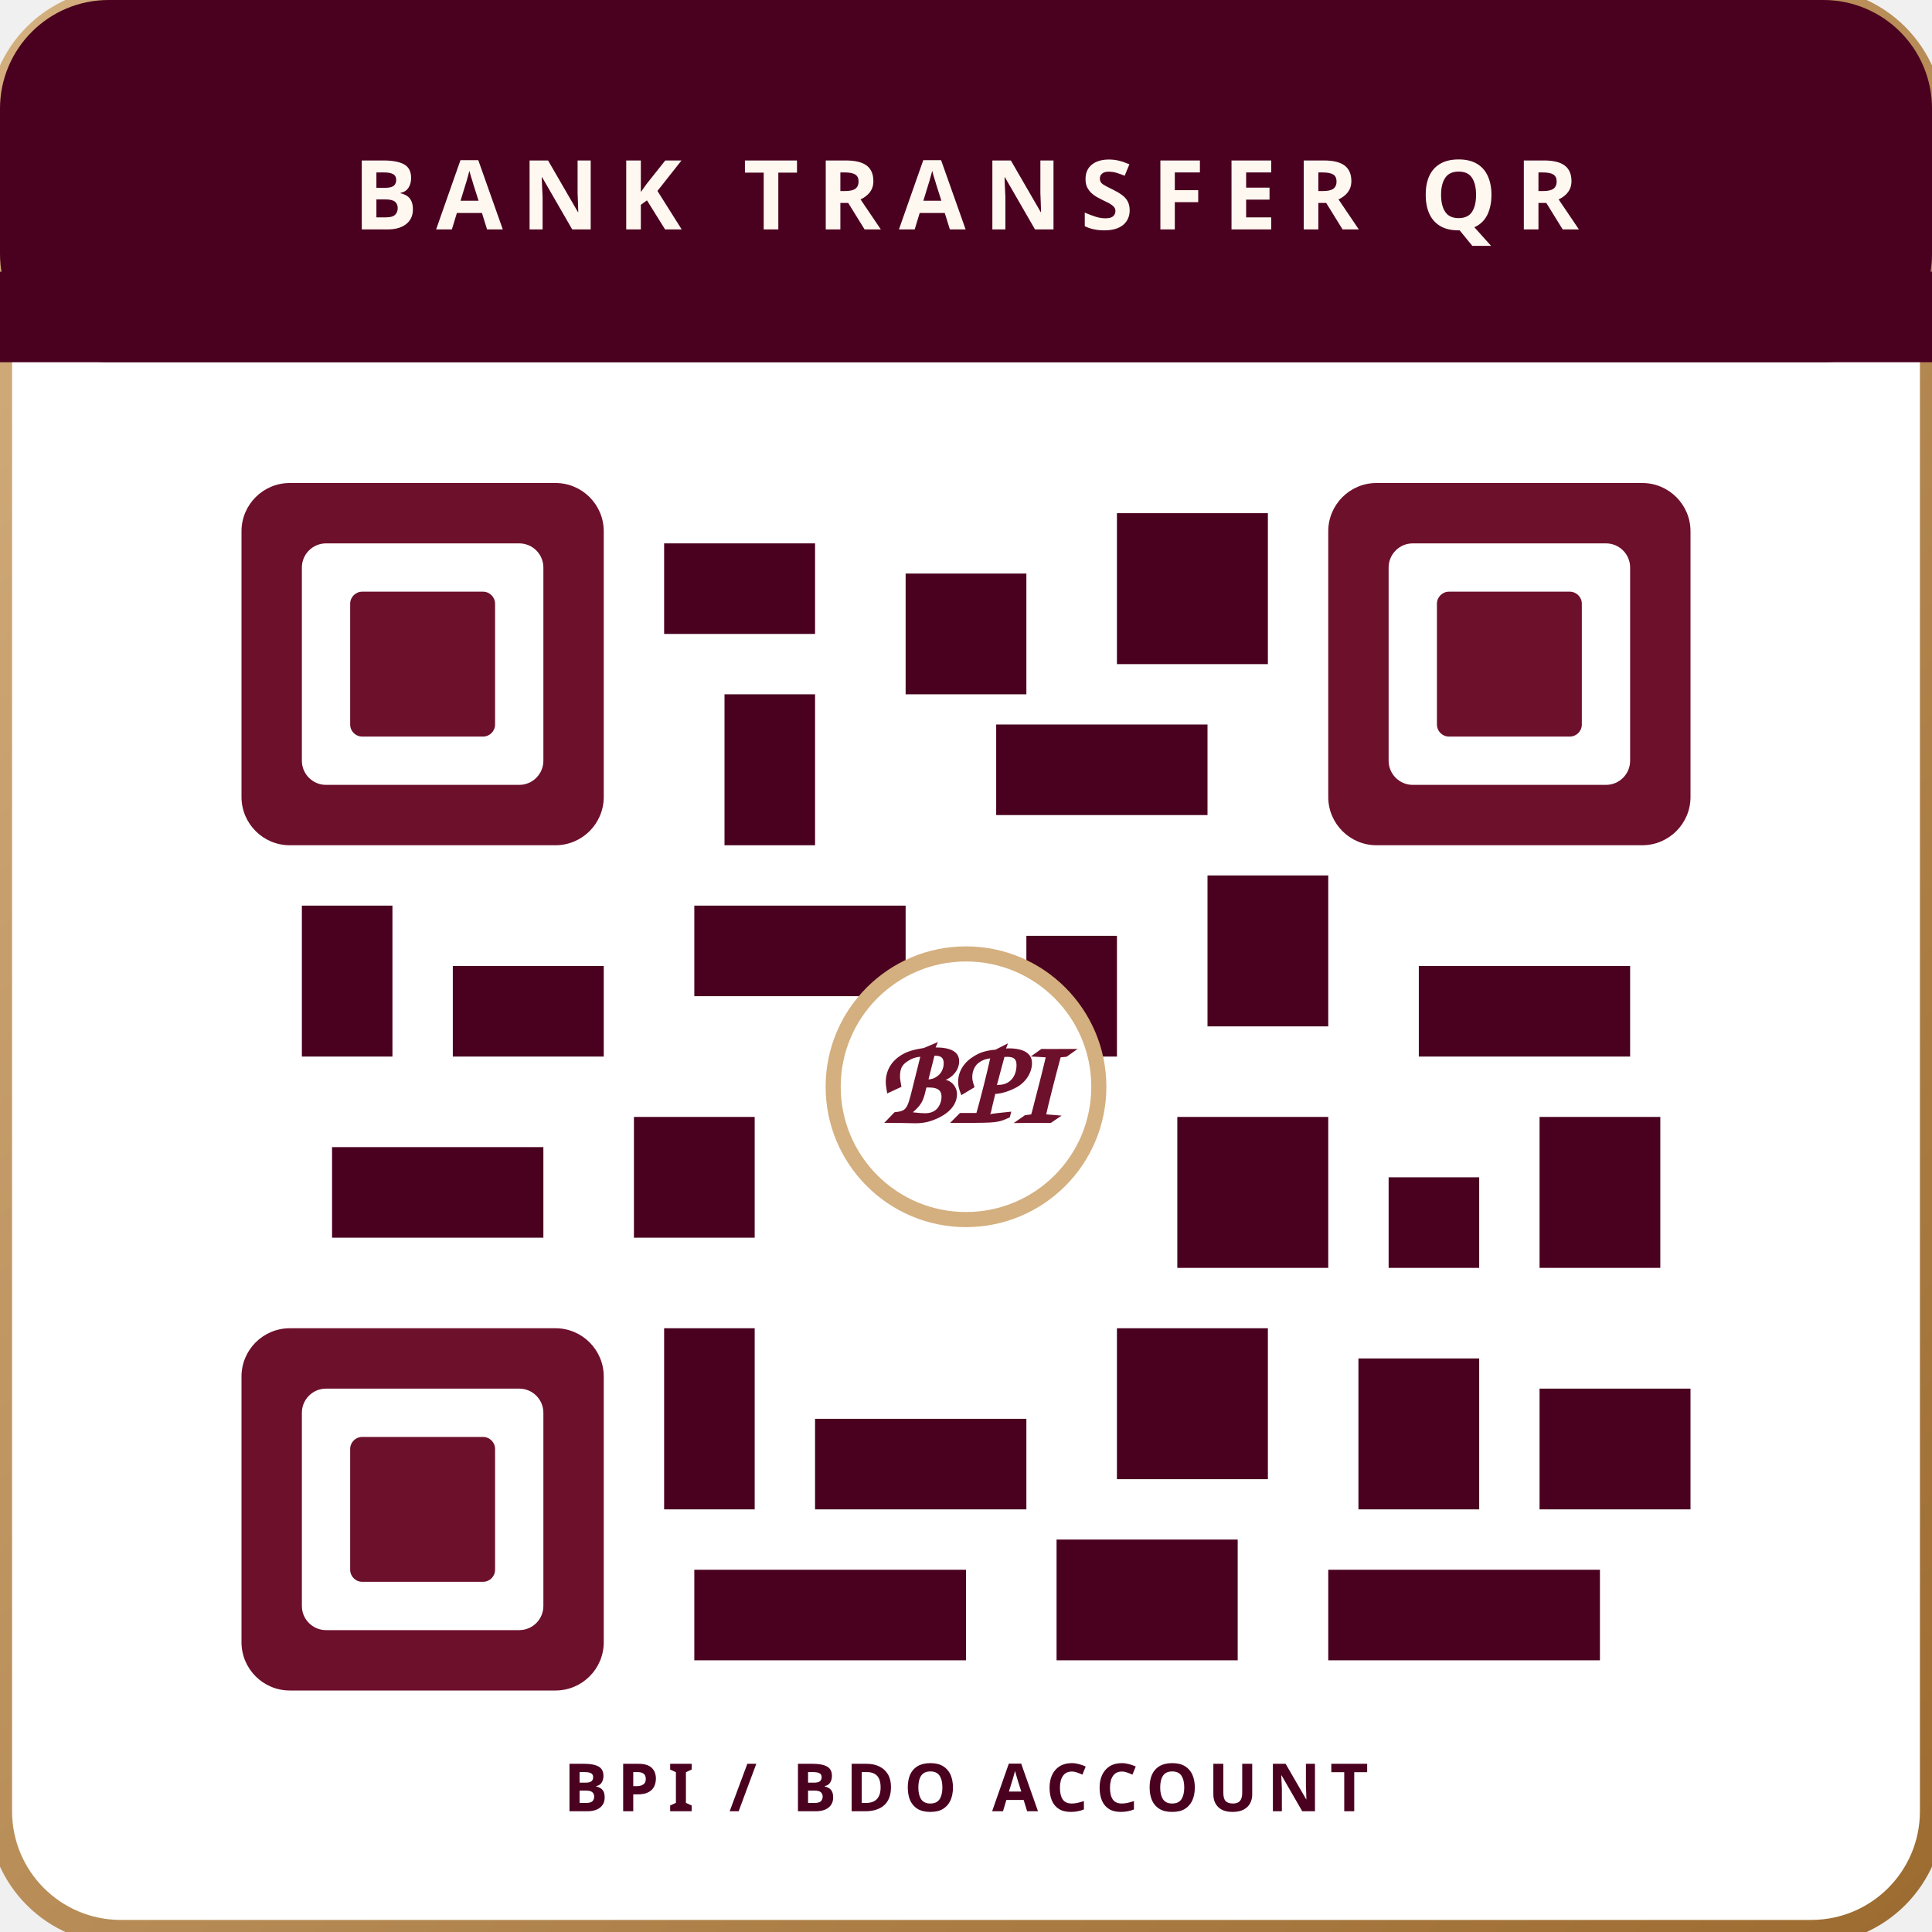
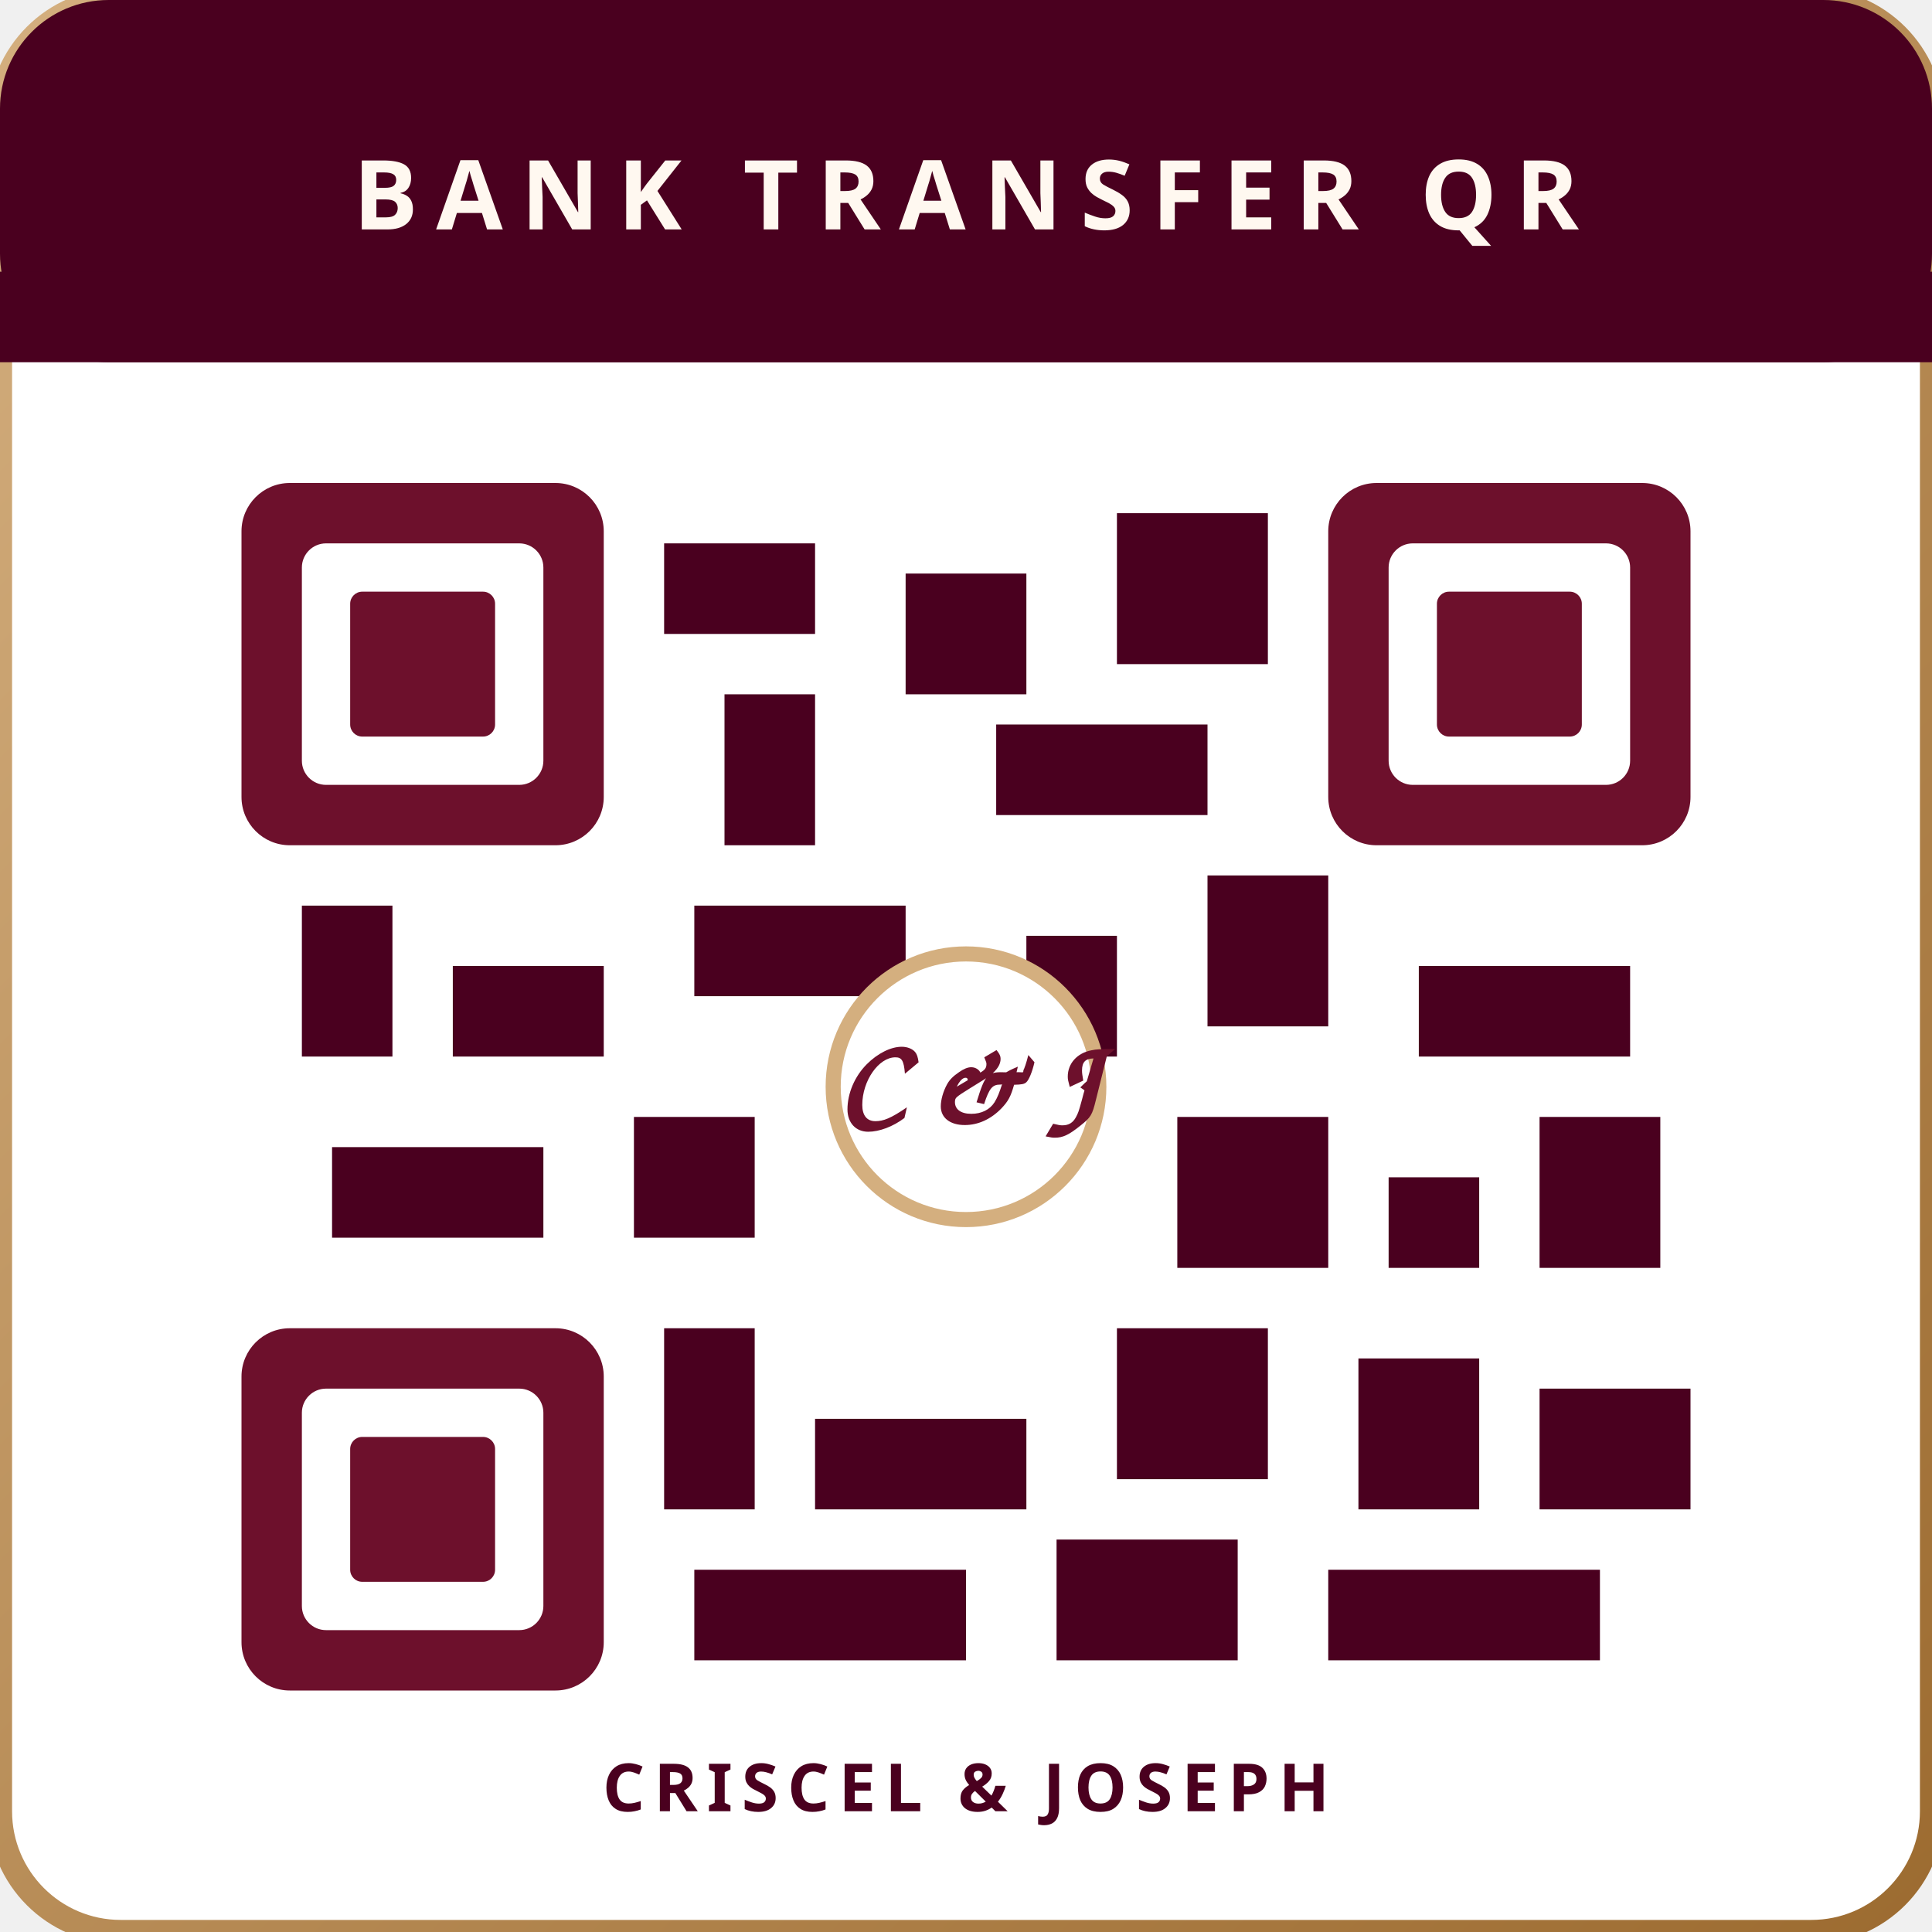
<svg xmlns="http://www.w3.org/2000/svg" viewBox="0 0 320 320" width="320" height="320">
  <defs>
    <linearGradient id="bankGold" x1="0%" y1="0%" x2="100%" y2="100%">
      <stop offset="0%" stop-color="#D4AF7F" />
      <stop offset="100%" stop-color="#9C6B30" />
    </linearGradient>
  </defs>
  <rect width="320" height="320" rx="20" fill="#FFFFFF" stroke="url(#bankGold)" stroke-width="4" />
  <rect x="0" y="0" width="320" height="60" rx="18" fill="#4A001F" />
  <rect x="0" y="45" width="320" height="15" fill="#4A001F" />
  <text x="160" y="38" font-family="'Montserrat', sans-serif" font-size="16" font-weight="700" fill="#FFF8F0" text-anchor="middle" letter-spacing="3">BANK TRANSFER QR</text>
  <g fill="#4A001F" transform="translate(40, 80)">
    <rect x="0" y="0" width="60" height="60" rx="8" fill="#6D102C" />
    <rect x="10" y="10" width="40" height="40" rx="4" fill="#FFFFFF" />
    <rect x="18" y="18" width="24" height="24" rx="2" fill="#6D102C" />
    <rect x="180" y="0" width="60" height="60" rx="8" fill="#6D102C" />
    <rect x="190" y="10" width="40" height="40" rx="4" fill="#FFFFFF" />
    <rect x="198" y="18" width="24" height="24" rx="2" fill="#6D102C" />
    <rect x="0" y="140" width="60" height="60" rx="8" fill="#6D102C" />
    <rect x="10" y="150" width="40" height="40" rx="4" fill="#FFFFFF" />
    <rect x="18" y="158" width="24" height="24" rx="2" fill="#6D102C" />
    <rect x="70" y="10" width="25" height="15" />
    <rect x="110" y="15" width="20" height="20" />
    <rect x="145" y="5" width="25" height="25" />
    <rect x="80" y="35" width="15" height="25" />
    <rect x="125" y="40" width="35" height="15" />
    <rect x="10" y="70" width="15" height="25" />
    <rect x="35" y="80" width="25" height="15" />
    <rect x="75" y="70" width="35" height="15" />
    <rect x="130" y="75" width="15" height="20" />
    <rect x="160" y="65" width="20" height="25" />
    <rect x="195" y="80" width="35" height="15" />
    <circle cx="120" cy="100" r="22" fill="#FFFFFF" stroke="#D4AF7F" stroke-width="2.5" />
-     <text x="120" y="106" font-family="'Great Vibes', cursive" font-size="20" font-weight="bold" fill="#6D102C" text-anchor="middle">BPI</text>
+     <text x="120" y="106" font-family="'Great Vibes', cursive" font-size="20" font-weight="bold" fill="#6D102C" text-anchor="middle">C &amp; J</text>
    <rect x="15" y="110" width="35" height="15" />
    <rect x="65" y="105" width="20" height="20" />
    <rect x="155" y="105" width="25" height="25" />
    <rect x="190" y="115" width="15" height="15" />
    <rect x="215" y="105" width="20" height="25" />
    <rect x="70" y="140" width="15" height="30" />
    <rect x="95" y="155" width="35" height="15" />
    <rect x="145" y="140" width="25" height="25" />
    <rect x="185" y="145" width="20" height="25" />
    <rect x="215" y="150" width="25" height="20" />
    <rect x="75" y="180" width="45" height="15" />
    <rect x="135" y="175" width="30" height="20" />
    <rect x="180" y="180" width="45" height="15" />
  </g>
-   <text x="160" y="300" font-family="'Montserrat', sans-serif" font-size="11" font-weight="600" fill="#4A001F" text-anchor="middle" letter-spacing="1.5">BPI / BDO ACCOUNT</text>
+   <text x="160" y="300" font-family="'Montserrat', sans-serif" font-size="11" font-weight="600" fill="#4A001F" text-anchor="middle" letter-spacing="1.5">CRISCEL &amp; JOSEPH</text>
</svg>
